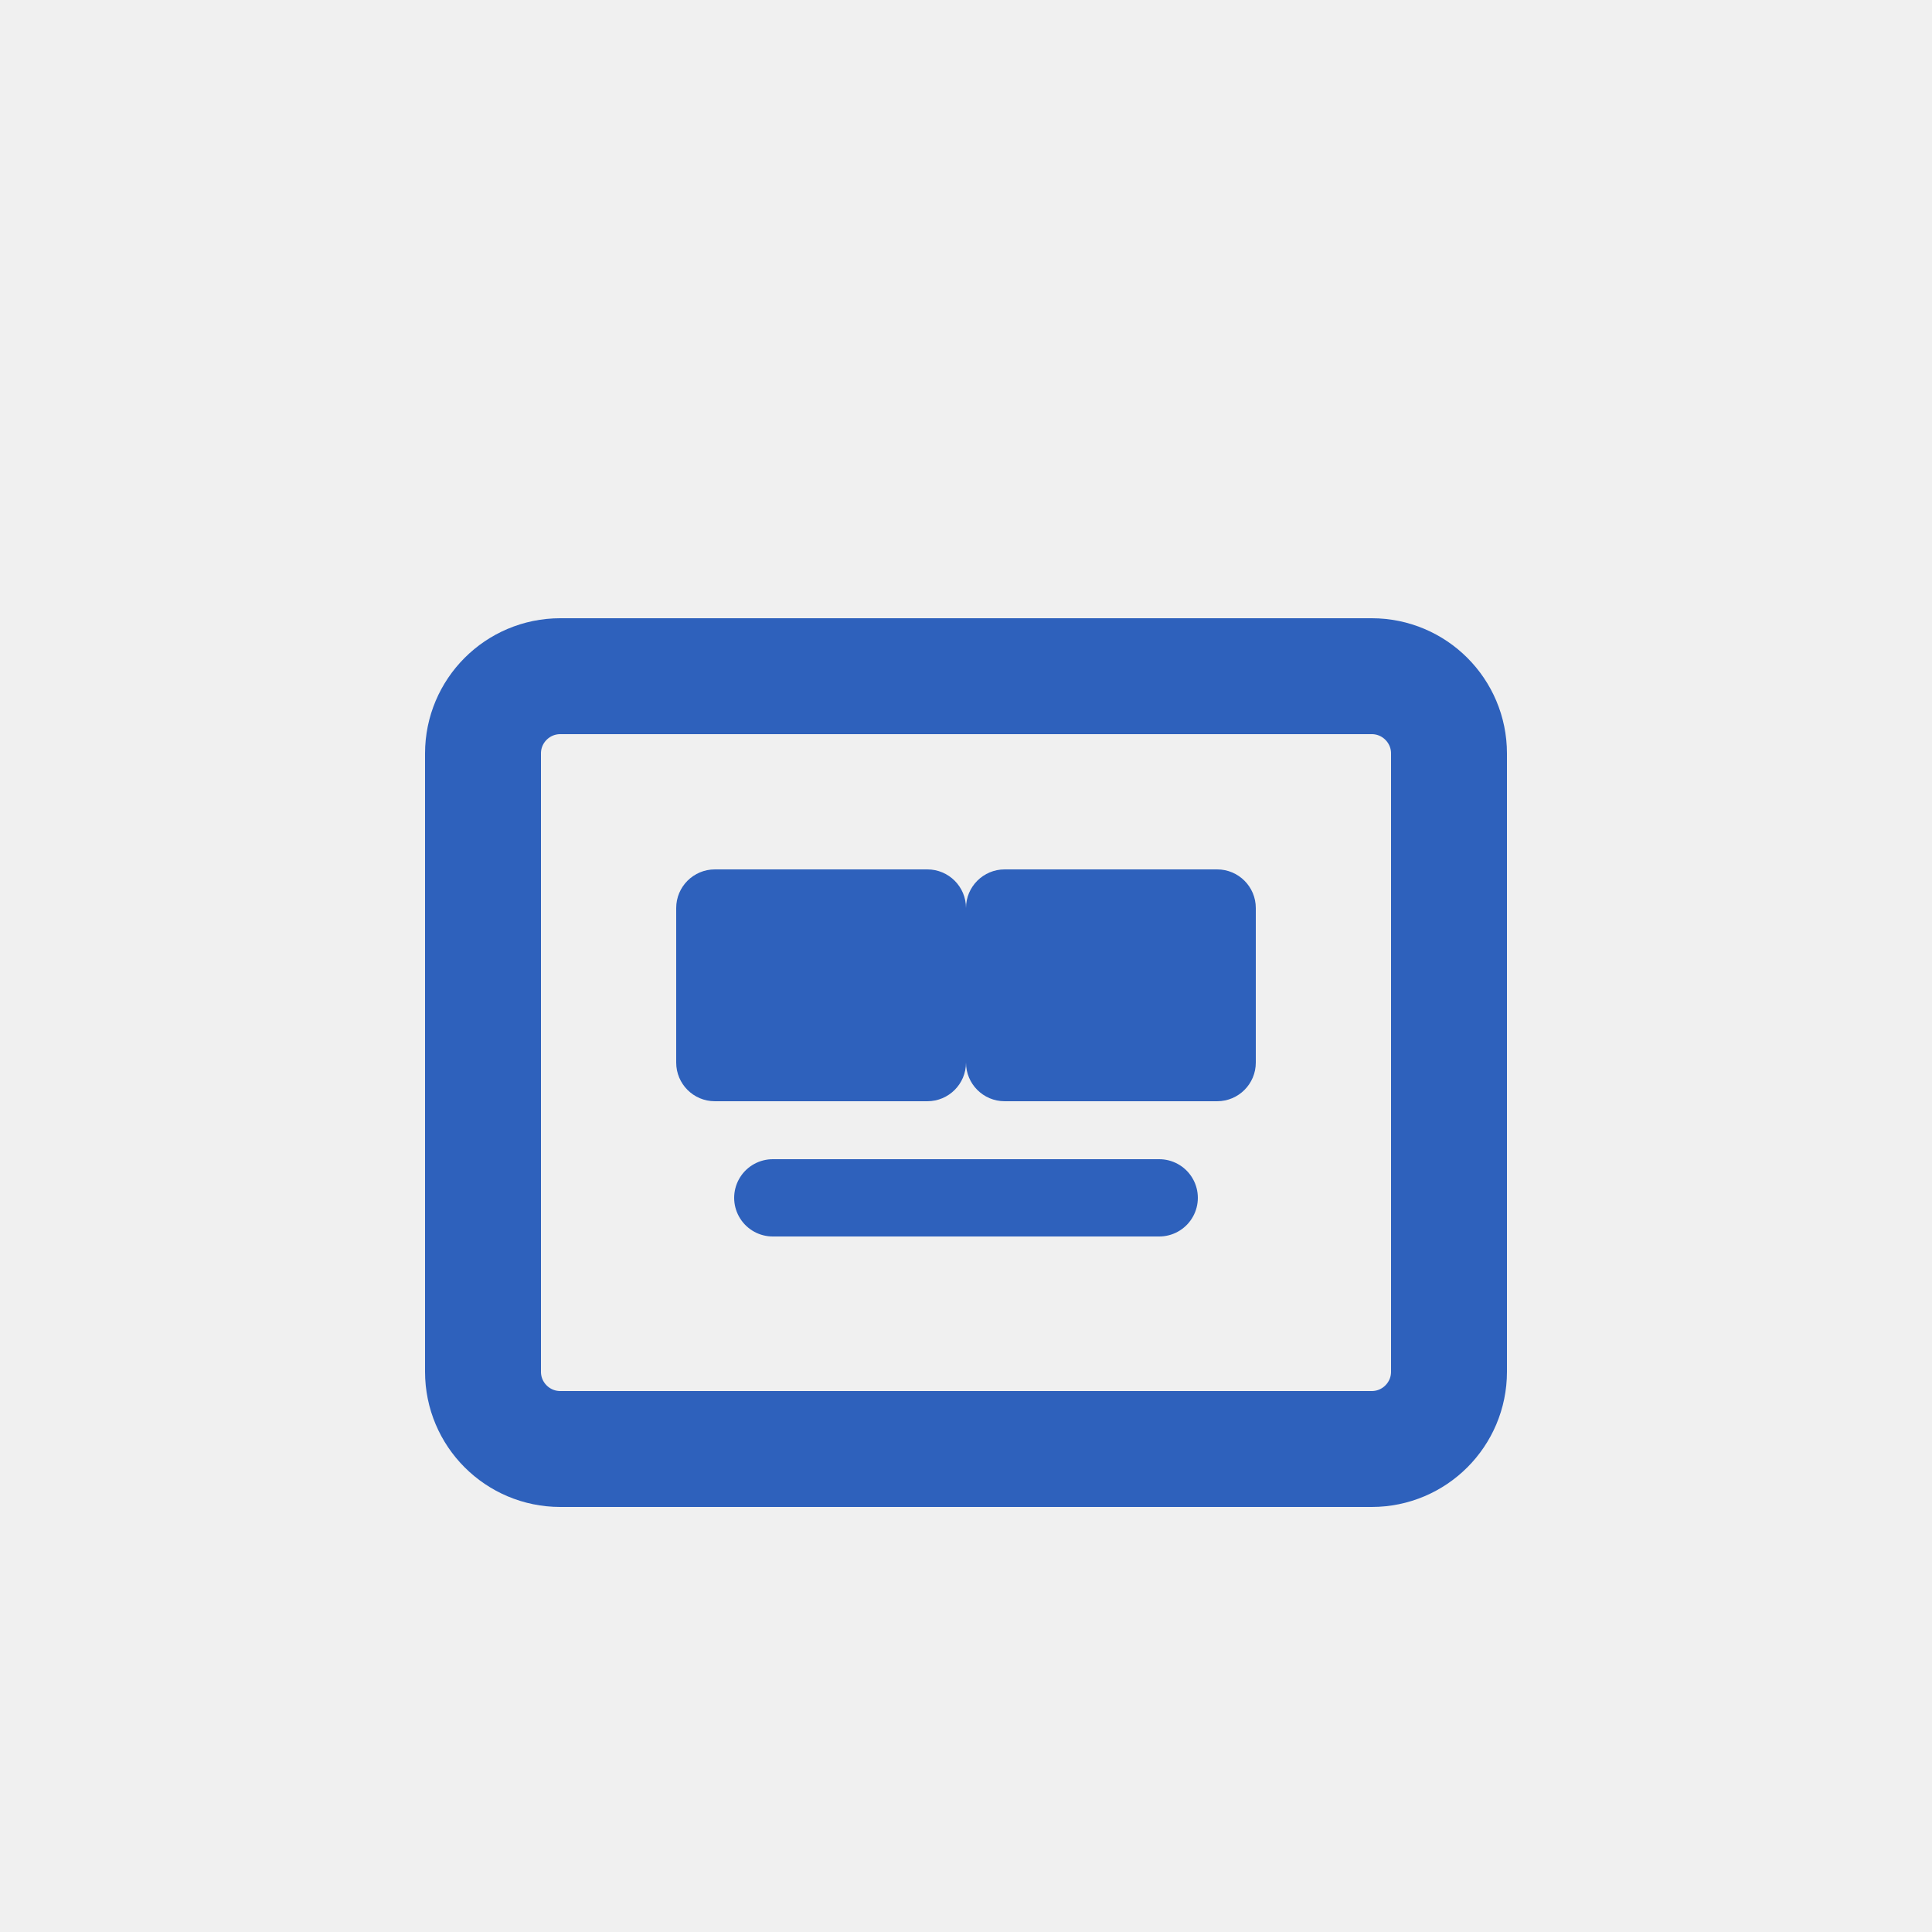
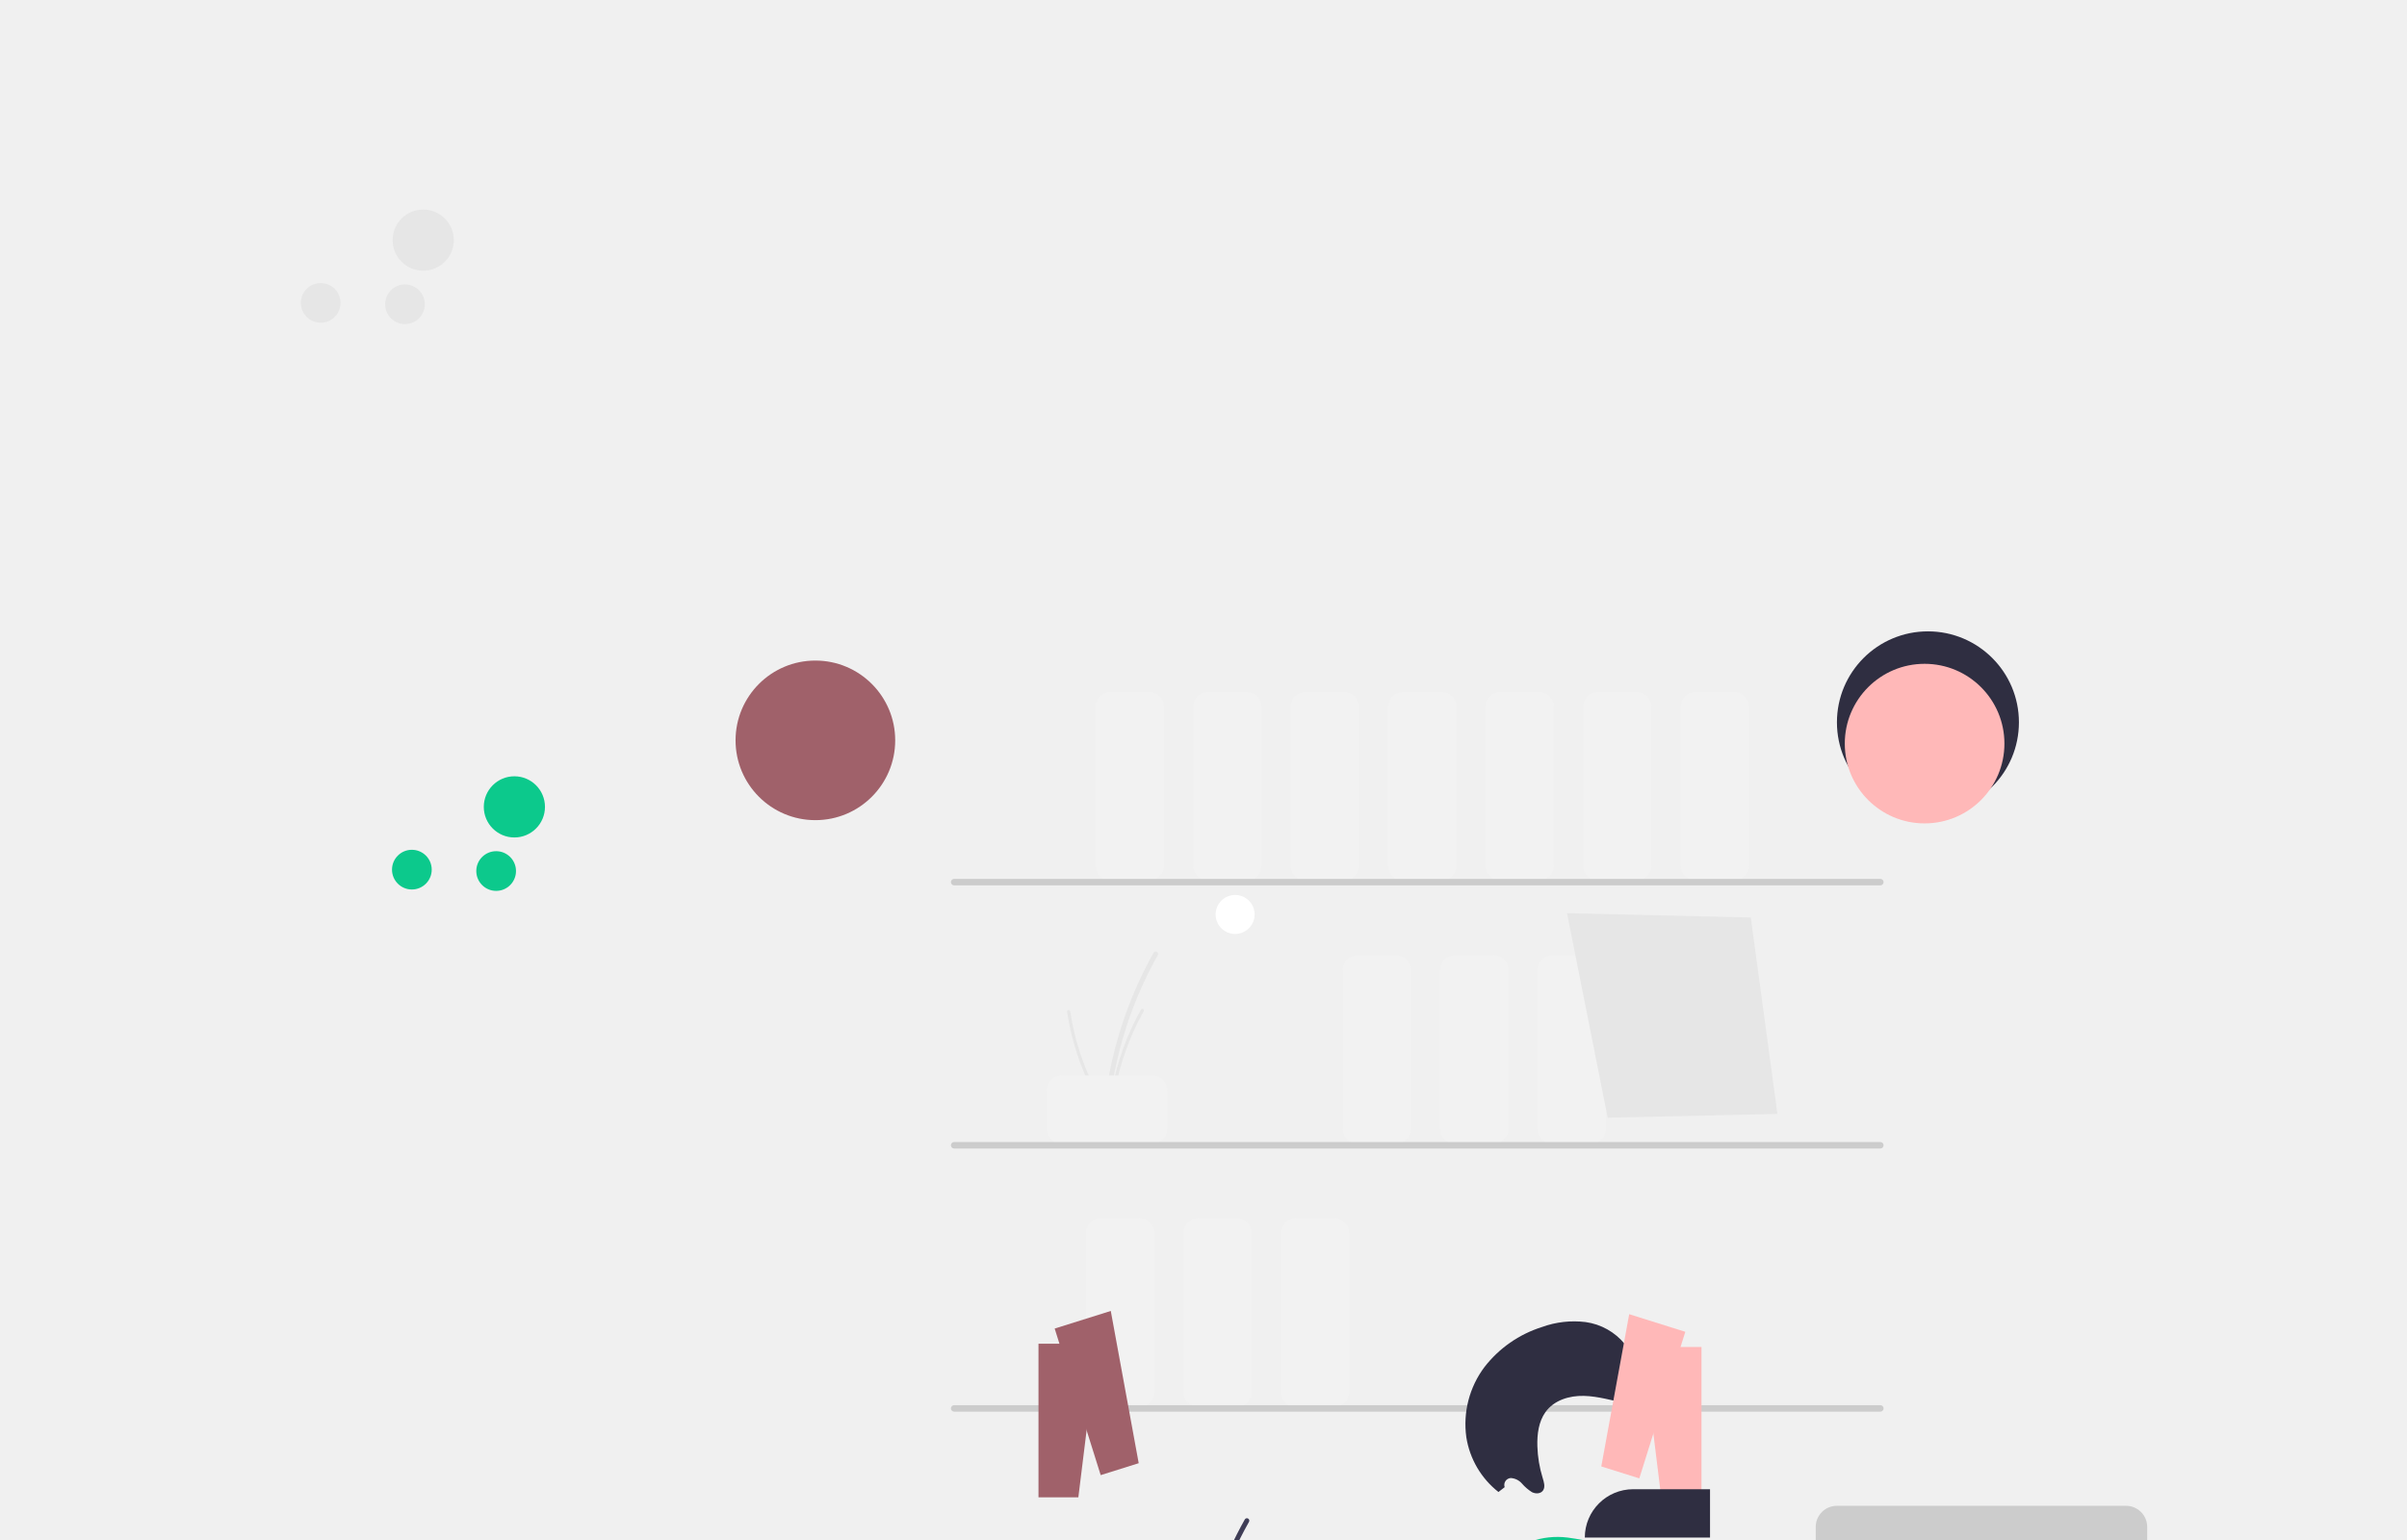
- <svg xmlns="http://www.w3.org/2000/svg" viewBox="0 0 100 100">
-   <rect x="25" y="35" width="50" height="40" rx="4" fill="none" stroke="#2e61bc" stroke-width="6" />
-   <rect x="35" y="45" width="15" height="12" rx="2" fill="#2e61bc" />
-   <rect x="50" y="45" width="15" height="12" rx="2" fill="#2e61bc" />
-   <line x1="40" y1="62" x2="60" y2="62" stroke="#2e61bc" stroke-width="4" stroke-linecap="round" />
+ <svg xmlns="http://www.w3.org/2000/svg" width="740.675" height="473.949" data-name="Layer 1" viewBox="0 0 740.675 473.949">
+   <path fill="#e6e6e6" d="M341.173,342.449a122.042,122.042,0,0,1,10.101-38.517q2.28-5.092,5.018-9.961a.744.744,0,0,0-1.284-.75,123.728,123.728,0,0,0-13.768,37.982q-1.034,5.584-1.554,11.246c-.088.952,1.399.946,1.486,0Z" />
+   <circle cx="130.23" cy="73.914" r="9.414" fill="#e6e6e6" />
+   <path fill="#e6e6e6" d="M342.136,342.699a79.174,79.174,0,0,1,6.553-24.988q1.479-3.304,3.255-6.462a.483.483,0,0,0-.833-.487,80.268,80.268,0,0,0-8.932,24.641q-.671,3.622-1.008,7.296c-.057.618.908.614.964,0Z" />
+   <circle cx="124.618" cy="93.662" r="6.108" fill="#e6e6e6" />
+   <path fill="#e6e6e6" d="M340.919,342.122a79.174,79.174,0,0,1-10.202-23.733q-.866-3.515-1.408-7.097a.483.483,0,0,0-.956.128,80.269,80.269,0,0,0,8.113,24.922q1.699,3.269,3.693,6.373c.335.522,1.093-.074.76-.593Z" />
+   <circle cx="98.683" cy="93.233" r="6.108" fill="#e6e6e6" />
+   <path fill="#f2f2f2" d="M322.169,347.526v-12a4.505,4.505,0,0,1,4.5-4.5h28a4.505,4.505,0,0,1,4.5,4.5v12a4.505,4.505,0,0,1-4.5,4.5h-28A4.505,4.505,0,0,1,322.169,347.526Z" style="isolation:isolate" />
+   <path fill="#f2f2f2" d="M353.669,271.026h-12a4.505,4.505,0,0,1-4.5-4.5v-49a4.505,4.505,0,0,1,4.5-4.5h12a4.505,4.505,0,0,1,4.5,4.5v49A4.505,4.505,0,0,1,353.669,271.026Z" style="isolation:isolate" />
+   <path fill="#f2f2f2" d="M383.669,271.026h-12a4.505,4.505,0,0,1-4.5-4.5v-49a4.505,4.505,0,0,1,4.5-4.5h12a4.505,4.505,0,0,1,4.5,4.5v49A4.505,4.505,0,0,1,383.669,271.026Z" style="isolation:isolate" />
+   <path fill="#f2f2f2" d="M413.669,271.026h-12a4.505,4.505,0,0,1-4.5-4.5v-49a4.505,4.505,0,0,1,4.5-4.5h12a4.505,4.505,0,0,1,4.5,4.5v49A4.505,4.505,0,0,1,413.669,271.026Z" style="isolation:isolate" />
+   <path fill="#f2f2f2" d="M429.669,352.026h-12a4.505,4.505,0,0,1-4.5-4.5v-49a4.505,4.505,0,0,1,4.5-4.5h12a4.505,4.505,0,0,1,4.5,4.5v49A4.505,4.505,0,0,1,429.669,352.026Z" style="isolation:isolate" />
+   <path fill="#f2f2f2" d="M459.669,352.026h-12a4.505,4.505,0,0,1-4.5-4.5v-49a4.505,4.505,0,0,1,4.5-4.5h12a4.505,4.505,0,0,1,4.5,4.5v49A4.505,4.505,0,0,1,459.669,352.026Z" style="isolation:isolate" />
+   <path fill="#f2f2f2" d="M489.669,352.026h-12a4.505,4.505,0,0,1-4.5-4.5v-49a4.505,4.505,0,0,1,4.5-4.5h12a4.505,4.505,0,0,1,4.5,4.5v49A4.505,4.505,0,0,1,489.669,352.026Z" style="isolation:isolate" />
+   <path fill="#f2f2f2" d="M350.669,433.026h-12a4.505,4.505,0,0,1-4.5-4.5v-49a4.505,4.505,0,0,1,4.5-4.5h12a4.505,4.505,0,0,1,4.5,4.5v49A4.505,4.505,0,0,1,350.669,433.026Z" style="isolation:isolate" />
+   <path fill="#f2f2f2" d="M380.669,433.026h-12a4.505,4.505,0,0,1-4.5-4.5v-49a4.505,4.505,0,0,1,4.5-4.5h12a4.505,4.505,0,0,1,4.5,4.5v49A4.505,4.505,0,0,1,380.669,433.026Z" style="isolation:isolate" />
+   <path fill="#f2f2f2" d="M410.669,433.026h-12a4.505,4.505,0,0,1-4.5-4.5v-49a4.505,4.505,0,0,1,4.5-4.5h12a4.505,4.505,0,0,1,4.5,4.5v49A4.505,4.505,0,0,1,410.669,433.026Z" style="isolation:isolate" />
+   <path fill="#f2f2f2" d="M443.669,271.026h-12a4.505,4.505,0,0,1-4.5-4.5v-49a4.505,4.505,0,0,1,4.5-4.5h12a4.505,4.505,0,0,1,4.5,4.5v49A4.505,4.505,0,0,1,443.669,271.026Z" style="isolation:isolate" />
+   <path fill="#f2f2f2" d="M473.669,271.026h-12a4.505,4.505,0,0,1-4.5-4.5v-49a4.505,4.505,0,0,1,4.5-4.5h12a4.505,4.505,0,0,1,4.5,4.5v49A4.505,4.505,0,0,1,473.669,271.026Z" style="isolation:isolate" />
+   <path fill="#f2f2f2" d="M503.669,271.026h-12a4.505,4.505,0,0,1-4.5-4.5v-49a4.505,4.505,0,0,1,4.5-4.5h12a4.505,4.505,0,0,1,4.5,4.5v49A4.505,4.505,0,0,1,503.669,271.026Z" style="isolation:isolate" />
+   <path fill="#f2f2f2" d="M533.669,271.026h-12a4.505,4.505,0,0,1-4.5-4.5v-49a4.505,4.505,0,0,1,4.5-4.5h12a4.505,4.505,0,0,1,4.5,4.5v49A4.505,4.505,0,0,1,533.669,271.026Z" style="isolation:isolate" />
+   <path fill="#ccc" d="M578.61,272.526h-285a1,1,0,0,1,0-2h285a1,1,0,0,1,0,2Z" />
+   <path fill="#ccc" d="M578.61,353.526h-285a1,1,0,0,1,0-2h285a1,1,0,0,1,0,2Z" />
+   <path fill="#ccc" d="M578.61,434.526h-285a1,1,0,0,1,0-2h285a1,1,0,0,1,0,2Z" />
+   <path fill="#ccc" d="M561.732,591.508c0-7.732-29.102-14-65-14s-65,6.268-65,14c0,4.955,11.964,9.306,30,11.794V680.008a6.5,6.5,0,0,0,13,0V604.684c6.872.532,14.277.824,22,.824s15.128-.292,22-.824v75.324a6.5,6.5,0,0,0,13,0V603.302C549.768,600.814,561.732,596.463,561.732,591.508Z" />
+   <polygon fill="#a0616a" points="319.563 460.906 331.823 460.906 337.655 413.618 319.561 413.618 319.563 460.906" />
+   <path fill="#2f2e41" d="M546.598,670.428h38.531a0,0,0,0,1,0,0v14.887a0,0,0,0,1,0,0H561.485a14.887,14.887,0,0,1-14.887-14.887v0A0,0,0,0,1,546.598,670.428Z" />
+   <polygon fill="#a0616a" points="338.701 454.064 350.398 450.393 341.806 403.528 324.542 408.945 338.701 454.064" />
+   <path fill="#2f2e41" d="M566.152,658.424h38.531a0,0,0,0,1,0,0v14.887a0,0,0,0,1,0,0H581.039a14.887,14.887,0,0,1-14.887-14.887v0A0,0,0,0,1,566.152,658.424Z" />
+   <path fill="#2f2e41" d="M560.161,645.324l-22.427-58.871c-5.031,1.182-47.227,10.519-61.359-4.528-4.843-5.157-5.788-12.629-2.808-22.208l8.248-10.364.256.014c3.118.164,76.435,4.273,81.461,26.389,4.238,18.645,11.977,53.405,14.247,63.615a4.516,4.516,0,0,1-2.814,5.184l-9.019,3.382a4.462,4.462,0,0,1-1.572.286A4.513,4.513,0,0,1,560.161,645.324Z" />
+   <path fill="#2f2e41" d="M547.161,652.324l-22.427-58.871c-5.032,1.182-47.227,10.518-61.359-4.528-4.843-5.157-5.788-12.629-2.808-22.208l8.248-10.364.256.014c3.118.164,76.435,4.273,81.461,26.389,4.238,18.645,11.977,53.405,14.247,63.615a4.516,4.516,0,0,1-2.814,5.184l-9.019,3.382a4.462,4.462,0,0,1-1.572.286A4.513,4.513,0,0,1,547.161,652.324Z" />
+   <path fill="#a0616a" d="M577.469,511.202a10.527,10.527,0,0,0-.885,1.402l-49.32,5.196-7.1-9.734-16.091,8.794,13.944,23.621,60.487-15.423a10.496,10.496,0,1,0-1.036-13.857Z" />
+   <path fill="#0cc98c" d="M460.25,569.825a4.507,4.507,0,0,1-1.819-4.349c2.782-18.343-.419-44.619-3.595-63.433a24.795,24.795,0,0,1,27.559-28.762,79.865,79.865,0,0,1,9.913,1.954h0a24.596,24.596,0,0,1,18.582,24.468c-.475,18.154,3.211,40.806,4.818,49.701a4.519,4.519,0,0,1-.834,3.511,4.392,4.392,0,0,1-3.095,1.75c-17.808,1.817-37.012,10.502-46.875,15.517a4.501,4.501,0,0,1-2.05.501A4.429,4.429,0,0,1,460.25,569.825Z" />
+   <path fill="#0cc98c" d="M508.321,522.514a4.471,4.471,0,0,1-2.474-2.397l-9.931-22.942a11.5,11.5,0,1,1,21.107-9.136l9.932,22.942a4.506,4.506,0,0,1-2.342,5.917l-12.848,5.562a4.469,4.469,0,0,1-3.444.055Z" />
+   <path fill="#a0616a" d="M530.469,509.202a10.527,10.527,0,0,0-.885,1.402l-49.32,5.196-7.1-9.734-16.091,8.794,13.944,23.621,60.487-15.423a10.496,10.496,0,1,0-1.036-13.857Z" />
+   <path fill="#0cc98c" d="M461.321,523.514a4.471,4.471,0,0,1-2.474-2.397l-9.931-22.942a11.5,11.5,0,1,1,21.107-9.136l9.932,22.942a4.506,4.506,0,0,1-2.342,5.917l-12.848,5.562a4.469,4.469,0,0,1-3.444.055Z" />
+   <circle cx="250.906" cy="227.891" r="24.561" fill="#a0616a" />
+   <path fill="#2f2e41" d="M463.008,457.773a2.135,2.135,0,0,1,1.856-2.819,4.93,4.93,0,0,1,3.476,1.715,13.834,13.834,0,0,0,3.071,2.637c1.188.599,2.8.514,3.477-.628.636-1.072.2-2.508-.185-3.753a36.907,36.907,0,0,1-1.63-9.77c-.111-3.7.411-7.562,2.46-10.448,2.644-3.725,7.371-5.139,11.845-5.036s8.875,1.484,13.307,2.357c1.53.301,3.328.455,4.352-.73,1.088-1.261.688-3.301.226-5.004-1.201-4.417-2.475-8.985-5.265-12.552a18.898,18.898,0,0,0-12.061-6.79,28.938,28.938,0,0,0-13.462,1.528,36.096,36.096,0,0,0-17.683,12.319,29.236,29.236,0,0,0-5.578,21.6,26.667,26.667,0,0,0,9.886,16.855Z" />
+   <path fill="#3f3d56" d="M369.228,516.902a122.042,122.042,0,0,1,10.101-38.517q2.28-5.092,5.018-9.961a.744.744,0,0,0-1.284-.75,123.728,123.728,0,0,0-13.768,37.982q-1.034,5.584-1.554,11.246c-.088.952,1.399.946,1.486,0Z" />
+   <circle cx="158.285" cy="248.368" r="9.414" fill="#0cc98c" />
+   <path fill="#3f3d56" d="M370.191,517.152a79.174,79.174,0,0,1,6.553-24.988q1.479-3.304,3.255-6.462a.483.483,0,0,0-.833-.487,80.268,80.268,0,0,0-8.932,24.641q-.671,3.622-1.008,7.296c-.057.618.908.614.964,0Z" />
+   <circle cx="152.673" cy="268.115" r="6.108" fill="#0cc98c" />
+   <path fill="#3f3d56" d="M368.974,516.576a79.174,79.174,0,0,1-10.202-23.733q-.866-3.515-1.408-7.097a.483.483,0,0,0-.956.128,80.269,80.269,0,0,0,8.113,24.922q1.699,3.269,3.693,6.373c.335.522,1.093-.074.76-.593Z" />
+   <circle cx="126.738" cy="267.687" r="6.108" fill="#0cc98c" />
+   <path fill="#ccc" d="M350.224,521.979v-12a4.505,4.505,0,0,1,4.5-4.5h28a4.505,4.505,0,0,1,4.5,4.5v12a4.505,4.505,0,0,1-4.5,4.5h-28A4.505,4.505,0,0,1,350.224,521.979Z" />
+   <path fill="#ccc" d="M654.232,525.508h-89a6.507,6.507,0,0,1-6.5-6.5v-49a6.507,6.507,0,0,1,6.5-6.5h89a6.507,6.507,0,0,1,6.5,6.5v49A6.507,6.507,0,0,1,654.232,525.508Z" />
+   <circle cx="380.07" cy="281.482" r="6" fill="#fff" />
+   <path fill="#ccc" d="M880.732,591.508c0-7.732-29.102-14-65-14s-65,6.268-65,14c0,4.955,11.964,9.306,30,11.794V680.008a6.5,6.5,0,0,0,13,0V604.684c6.872.532,14.277.824,22,.824s15.128-.292,22-.824v75.324a6.5,6.5,0,0,0,13,0V603.302C868.768,600.814,880.732,596.463,880.732,591.508Z" />
+   <circle cx="593.257" cy="222.34" r="28" fill="#2f2e41" />
+   <polygon fill="#ffb8b8" points="523.577 461.906 511.317 461.906 505.485 414.618 523.579 414.618 523.577 461.906" />
+   <path fill="#2f2e41" d="M502.56,458.403h23.644a0,0,0,0,1,0,0v14.887a0,0,0,0,1,0,0H487.673a0,0,0,0,1,0,0v0A14.887,14.887,0,0,1,502.56,458.403Z" />
+   <polygon fill="#ffb8b8" points="504.439 455.064 492.742 451.393 501.334 404.528 518.598 409.945 504.439 455.064" />
+   <path fill="#2f2e41" d="M712.668,659.424h23.644a0,0,0,0,1,0,0v14.887a0,0,0,0,1,0,0H697.781a0,0,0,0,1,0,0v0A14.887,14.887,0,0,1,712.668,659.424Z" />
+   <path fill="#2f2e41" d="M738.09,649.222a4.462,4.462,0,0,1-1.572-.286l-9.019-3.382a4.516,4.516,0,0,1-2.814-5.184c2.271-10.21,10.01-44.971,14.247-63.615,5.026-22.115,78.343-26.225,81.461-26.389l.256-.014L828.897,560.717c2.98,9.579,2.036,17.051-2.808,22.208-14.132,15.047-56.327,5.71-61.359,4.528l-22.427,58.871A4.513,4.513,0,0,1,738.09,649.222Z" />
+   <path fill="#2f2e41" d="M751.09,656.222a4.462,4.462,0,0,1-1.572-.286l-9.019-3.382a4.516,4.516,0,0,1-2.814-5.184c2.271-10.21,10.01-44.971,14.247-63.615,5.026-22.115,78.343-26.225,81.461-26.389l.256-.014L841.897,567.717c2.98,9.579,2.036,17.051-2.808,22.208-14.132,15.046-56.327,5.71-61.359,4.528l-22.427,58.871A4.513,4.513,0,0,1,751.09,656.222Z" />
+   <path fill="#ffb8b8" d="M724.995,512.202a10.526,10.526,0,0,1,.885,1.402l49.32,5.196,7.1-9.734,16.091,8.794-13.944,23.621L723.959,526.059a10.496,10.496,0,1,1,1.036-13.857Z" />
+   <path fill="#0cc98c" d="M839.608,571.684a4.501,4.501,0,0,1-2.05-.501c-9.862-5.015-29.066-13.699-46.875-15.517a4.392,4.392,0,0,1-3.095-1.75,4.519,4.519,0,0,1-.834-3.511c1.607-8.896,5.293-31.547,4.818-49.701a24.596,24.596,0,0,1,18.582-24.468h0a79.864,79.864,0,0,1,9.913-1.954,24.795,24.795,0,0,1,27.559,28.762c-3.176,18.813-6.377,45.09-3.595,63.433a4.507,4.507,0,0,1-1.819,4.349A4.429,4.429,0,0,1,839.608,571.684Z" />
+   <path fill="#0cc98c" d="M792.486,523.832a4.496,4.496,0,0,1-1.787-.373l-12.848-5.562a4.506,4.506,0,0,1-2.342-5.917l9.932-22.942a11.5,11.5,0,1,1,21.107,9.136l-9.931,22.942a4.511,4.511,0,0,1-4.131,2.716Z" />
+   <circle cx="592.234" cy="228.891" r="24.561" fill="#ffb8b8" />
+   <path fill="#2f2e41" d="M796.893,429.85A88.591,88.591,0,0,0,835.219,442.478l-4.04-4.841a29.688,29.688,0,0,0,9.171,1.821c3.13-.049,6.41-1.254,8.186-3.832a9.342,9.342,0,0,0,.625-8.63,17.694,17.694,0,0,0-5.566-6.96,33.14,33.14,0,0,0-30.844-5.512,19.806,19.806,0,0,0-9.212,5.909c-2.328,2.872-6.811,5.432-5.619,8.932Z" />
+   <path fill="#2f2e41" d="M826.026,410.029a75.485,75.485,0,0,0-27.463-17.759c-6.639-2.459-13.865-3.979-20.805-2.582s-13.504,6.198-15.44,13.008c-1.583,5.568.052,11.564,2.509,16.806s5.738,10.102,7.725,15.54a35.468,35.468,0,0,1-35.689,47.562c6.819.914,13.105,4.119,19.771,5.825s14.533,1.59,19.486-3.185c5.241-5.052,5.346-13.267,5.092-20.542l-1.13-32.445c-.192-5.515-.356-11.208,1.633-16.356s6.716-9.656,12.235-9.609c4.183.035,7.884,2.569,11.239,5.068s6.904,5.165,11.071,5.536,8.923-2.711,8.611-6.882" />
+   <polygon fill="#e6e6e6" points="482.197 281.087 538.75 282.422 546.943 342.878 494.716 344.05 482.197 281.087" />
+   <path fill="#ffb8b8" d="M771.995,510.202a10.526,10.526,0,0,1,.885,1.402l49.32,5.196,7.1-9.734,16.091,8.794-13.944,23.621L770.959,524.059a10.496,10.496,0,1,1,1.036-13.857Z" />
+   <path fill="#0cc98c" d="M839.486,524.832a4.496,4.496,0,0,1-1.787-.373l-12.848-5.562a4.506,4.506,0,0,1-2.342-5.917l9.932-22.942a11.5,11.5,0,1,1,21.107,9.136l-9.931,22.942a4.511,4.511,0,0,1-4.131,2.716Z" />
+   <path fill="#3f3d56" d="M723.232,524.508h-398a6.5,6.5,0,1,0,0,13h11.5v141.5a6.5,6.5,0,0,0,13,0V549.998l72.871,132.078a6.5,6.5,0,0,0,11.258-6.5L357.686,537.508H705.732v.084l-76.129,137.984a6.5,6.5,0,1,0,11.258,6.5l64.871-117.578V679.008a6.5,6.5,0,0,0,13,0V540.935l1.891-3.427h2.609a6.5,6.5,0,0,0,0-13Z" />
+   <path fill="#3f3d56" d="M969.147,686.974H230.853a1.191,1.191,0,0,1,0-2.381H969.147a1.191,1.191,0,0,1,0,2.381Z" />
</svg>
